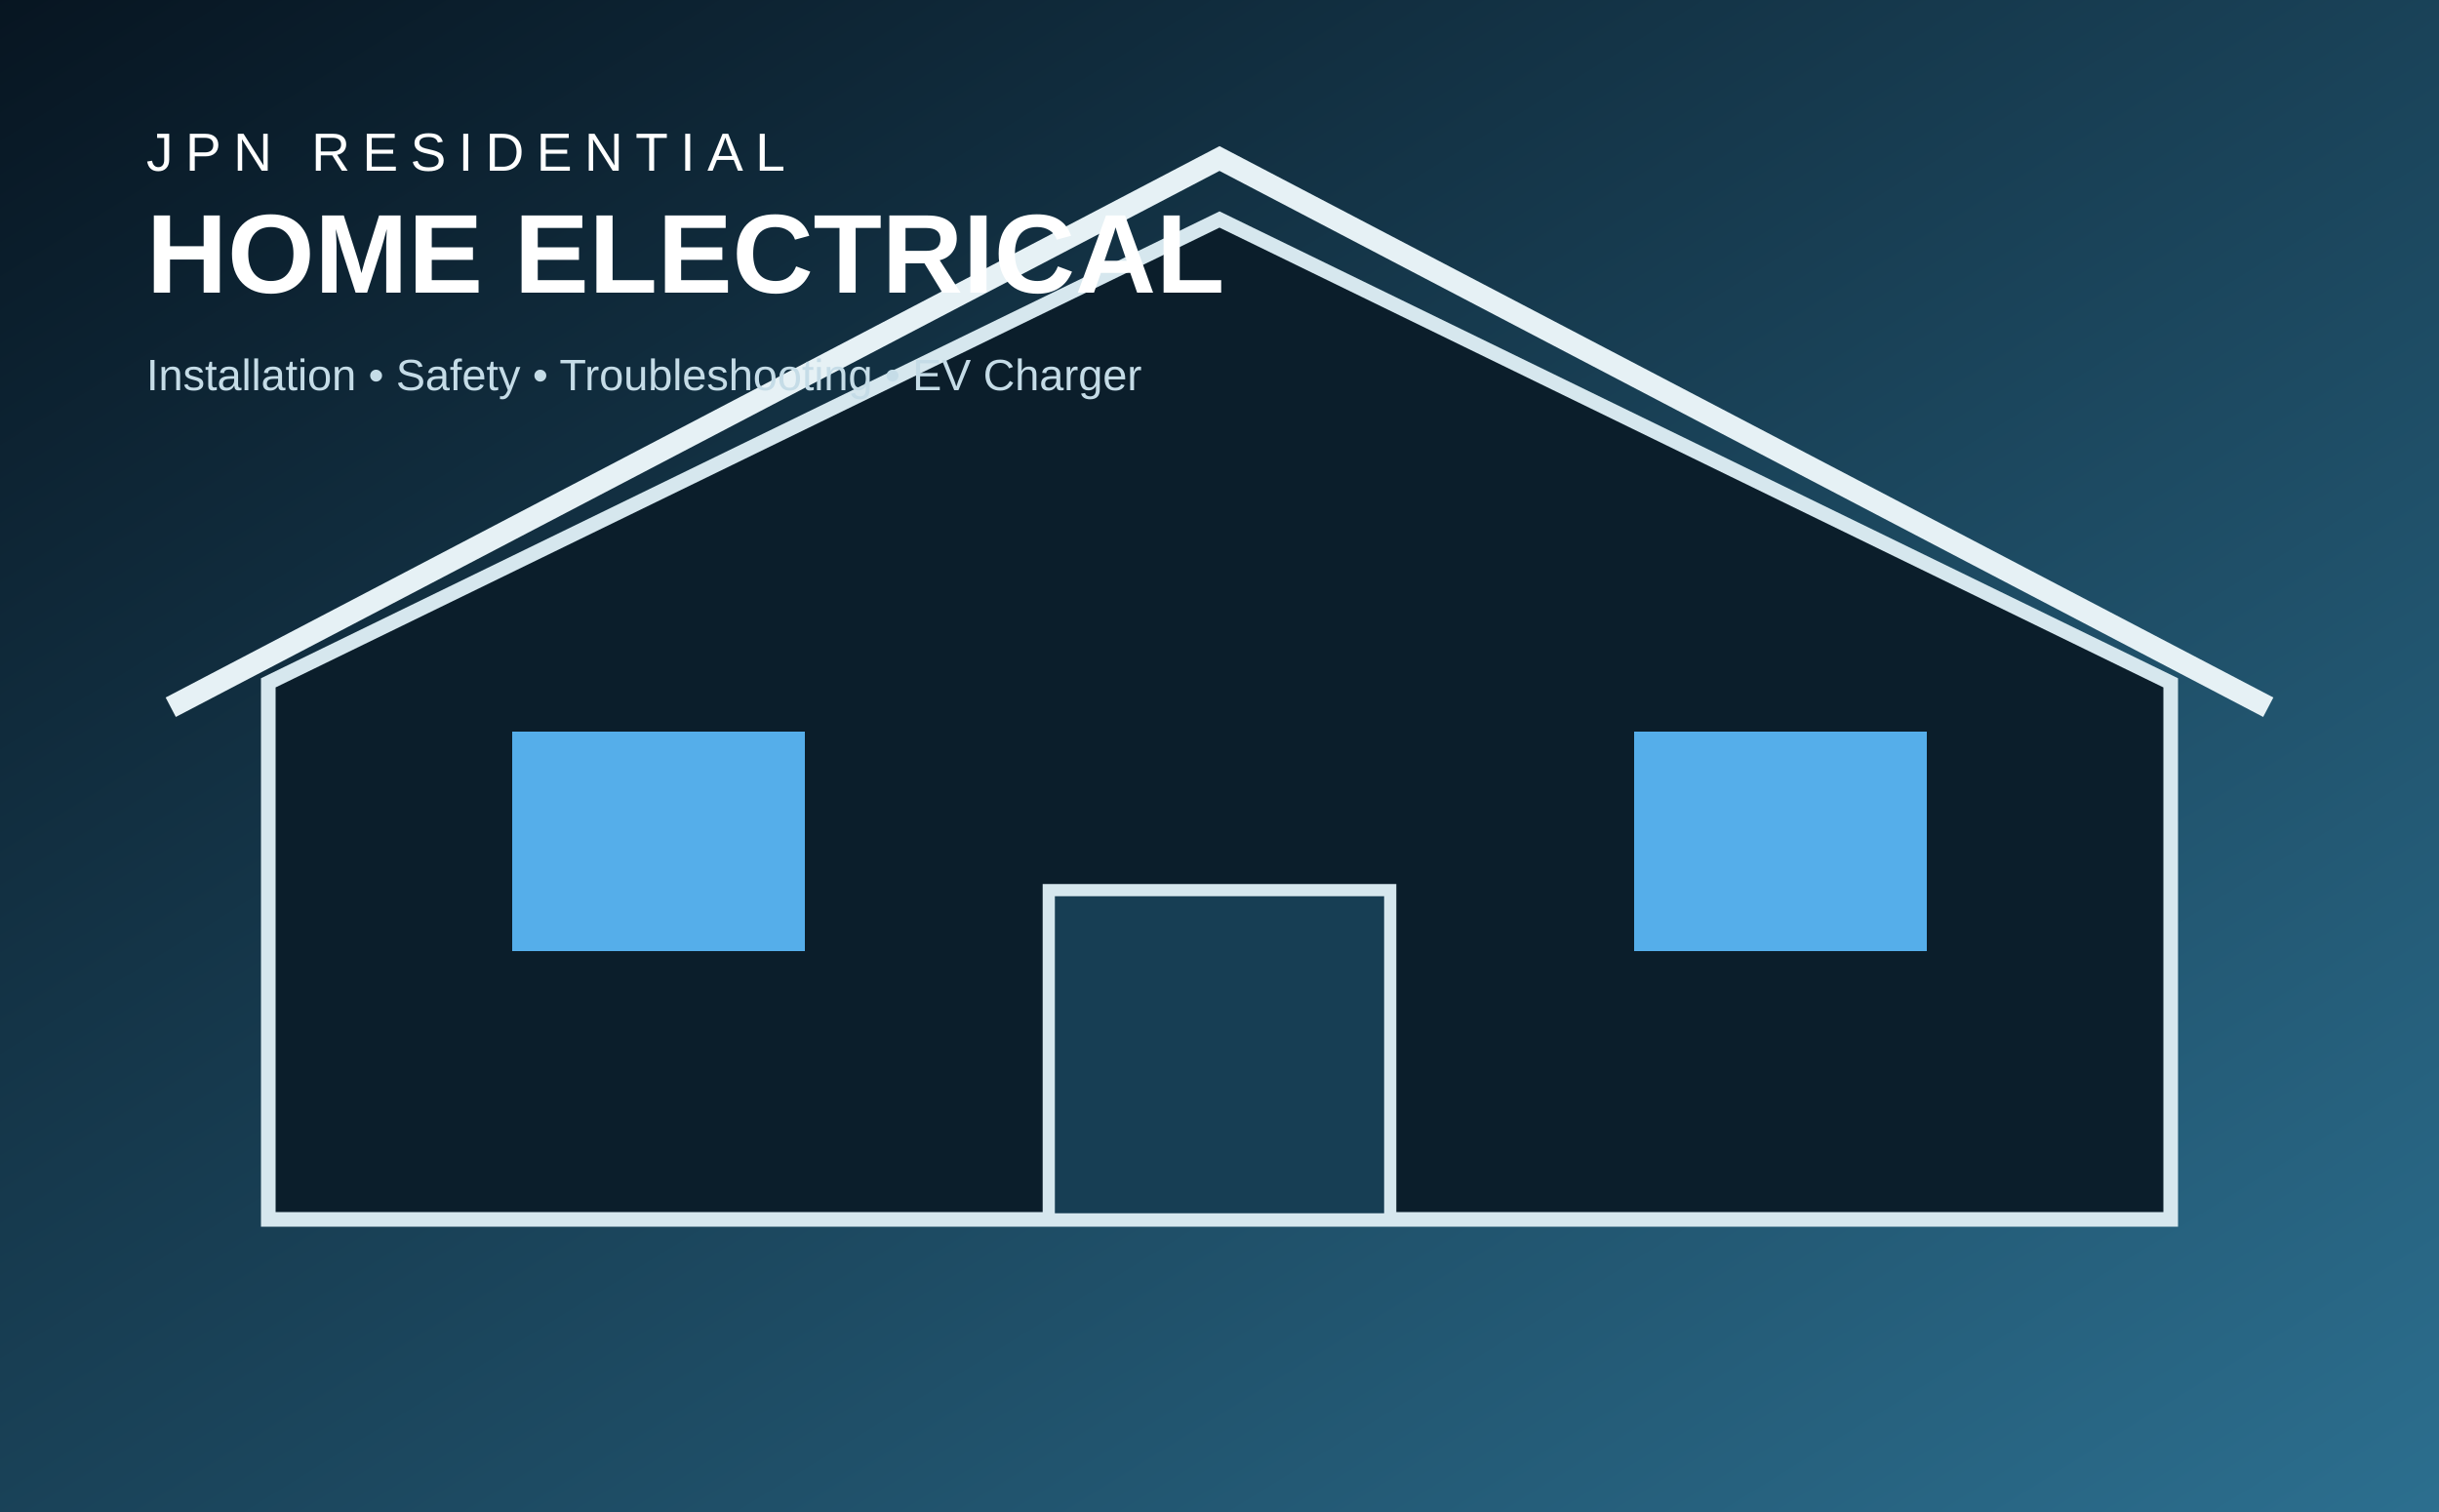
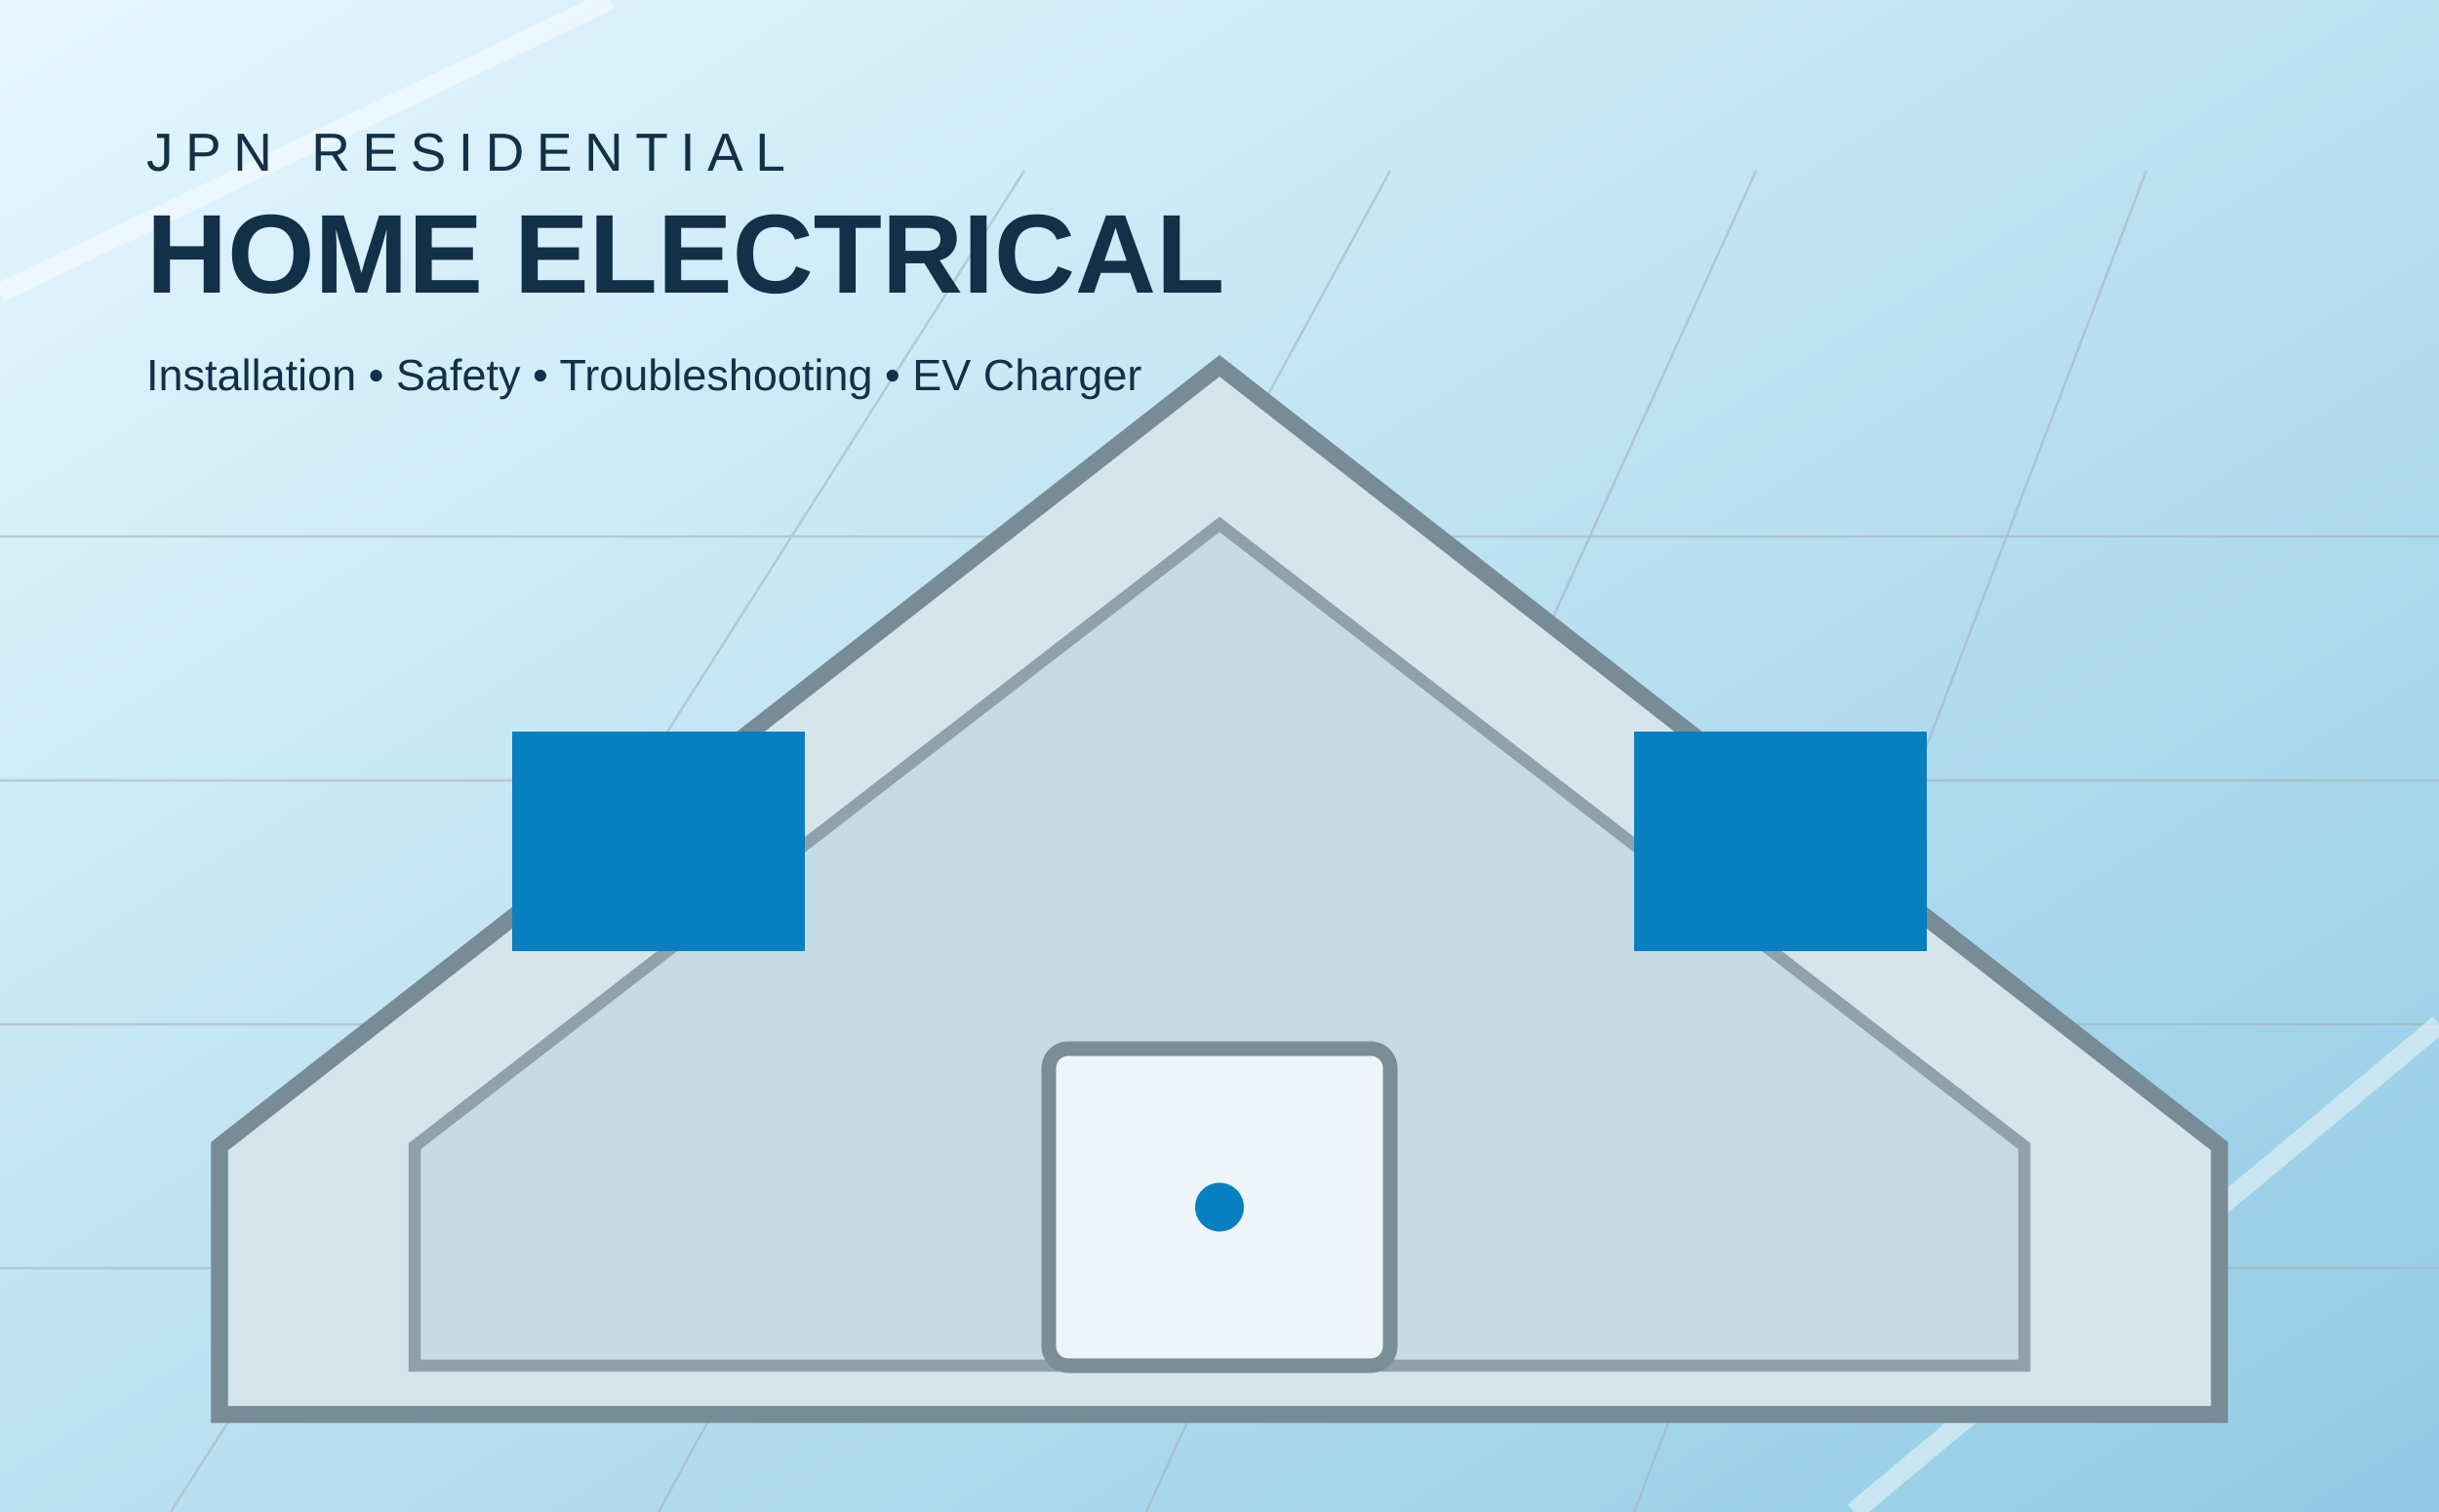
<svg xmlns="http://www.w3.org/2000/svg" viewBox="0 0 1000 620">
  <defs>
-     <linearGradient id="g" x1="0" y1="0" x2="1" y2="1">
-       <stop stop-color="#071521" />
-       <stop offset="1" stop-color="#2c6f8f" />
+     <linearGradient id="b" x2="1" y2="1">
+       <stop stop-color="#e5f7ff" />
+       <stop offset="1" stop-color="#92cbe4" />
    </linearGradient>
  </defs>
-   <rect width="1000" height="620" fill="url(#g)" />
-   <path d="M110 500V280L500 90L890 280V500Z" fill="#0b1e2b" stroke="#d6e7ee" stroke-width="6" />
-   <path d="M70 290L500 65L930 290" fill="none" stroke="#e6f1f5" stroke-width="9" />
-   <rect x="430" y="365" width="140" height="135" fill="#173e54" stroke="#d6e7ee" stroke-width="5" />
-   <g fill="#55aeea">
+   <rect width="1000" height="620" fill="url(#b)" />
+   <g stroke="#a5b3bb" opacity=".6">
+     <path d="M0 520h1000M0 420h1000M0 320h1000M0 220h1000" />
+     <path d="M70 620 420 70M270 620 570 70M470 620 720 70M670 620 880 70" />
+   </g>
+   <g stroke="#fff" stroke-width="8" opacity=".45">
+     <path d="M0 120L250 0M760 620L1000 420" />
+   </g>
+   <path d="M90 470 500 150l410 320v110H90z" fill="#d6e5eb" stroke="#788c97" stroke-width="7" />
+   <path d="M170 470 500 215l330 255v90H170z" fill="#c5dbe5" stroke="#8fa2ab" stroke-width="5" />
+   <rect x="430" y="430" width="140" height="130" rx="8" fill="#edf5f8" stroke="#788f9a" stroke-width="6" />
+   <circle cx="500" cy="495" r="10" fill="#087fc1" />
+   <g fill="#087fc1">
    <rect x="210" y="300" width="120" height="90" />
    <rect x="670" y="300" width="120" height="90" />
  </g>
-   <g fill="#fff" font-family="Arial,sans-serif">
+   <g fill="#123047" font-family="Arial">
    <text x="60" y="70" font-size="22" letter-spacing="5">JPN RESIDENTIAL</text>
    <text x="60" y="120" font-size="46" font-weight="700">HOME ELECTRICAL</text>
-     <text x="60" y="160" font-size="18" fill="#c5dce7">Installation • Safety • Troubleshooting • EV Charger</text>
+     <text x="60" y="160" font-size="18">Installation • Safety • Troubleshooting • EV Charger</text>
  </g>
</svg>
